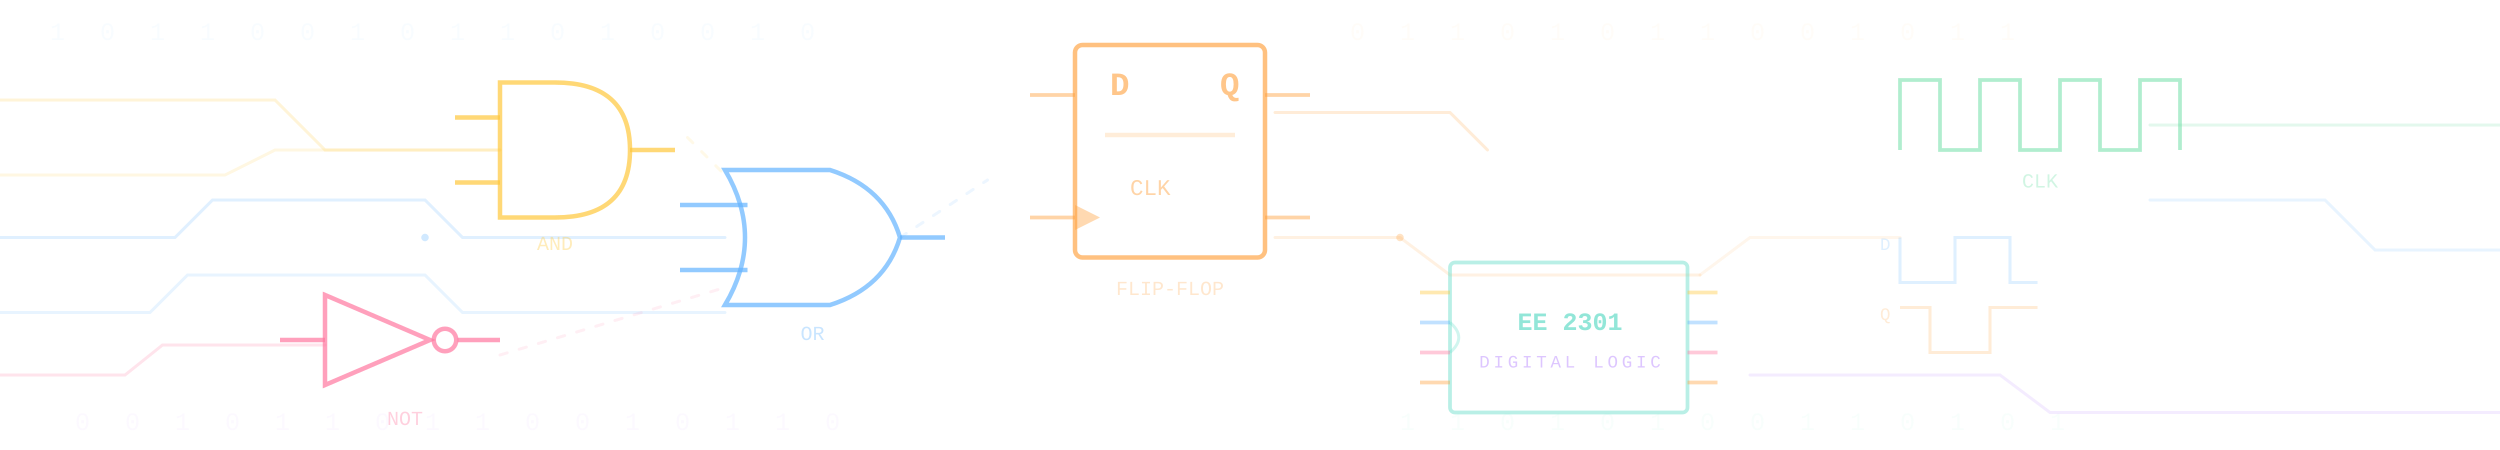
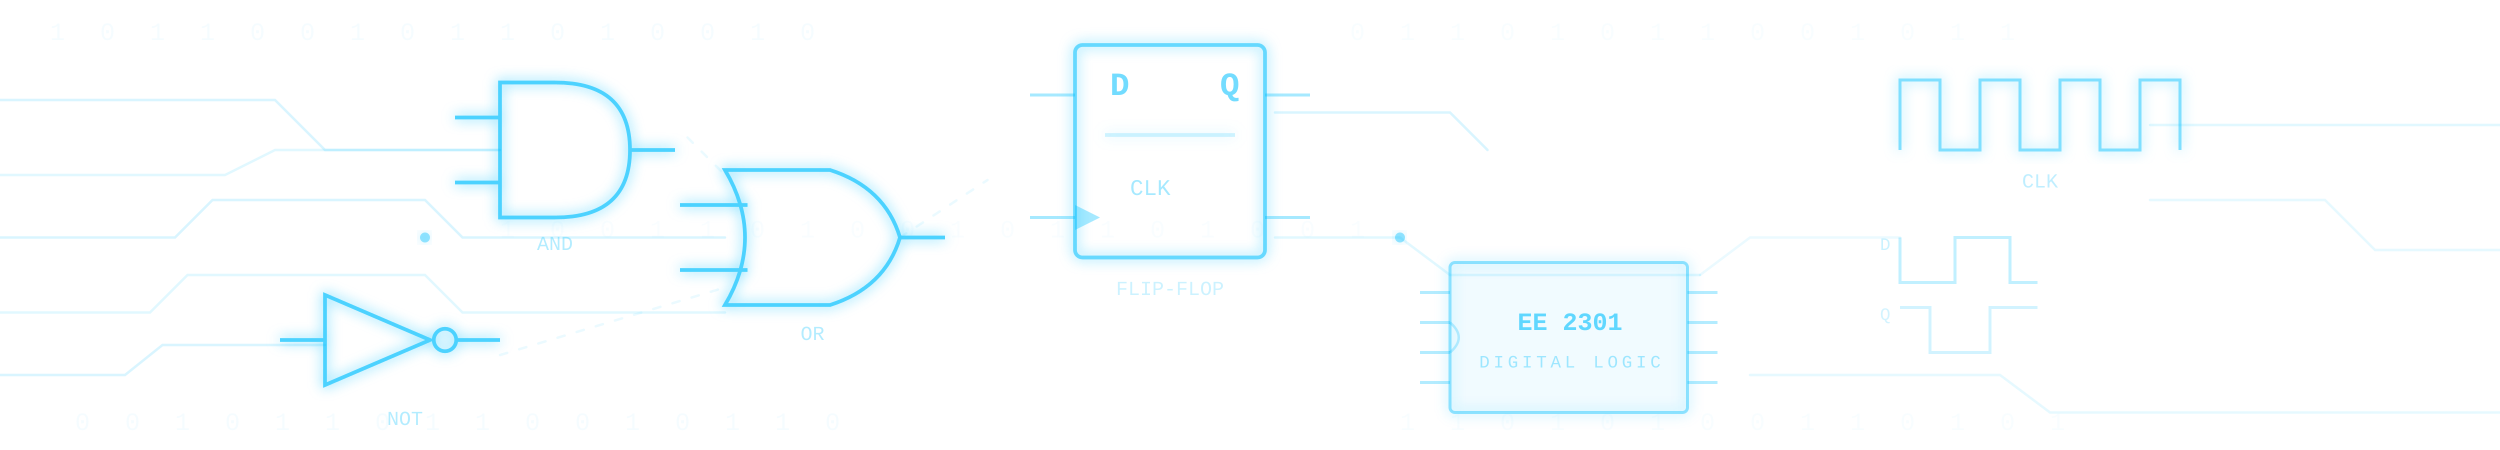
<svg xmlns="http://www.w3.org/2000/svg" viewBox="0 0 1000 180">
+   <defs>
+     <filter id="glow" x="-20%" y="-20%" width="140%" height="140%">
+       <feGaussianBlur stdDeviation="2.5" result="blur" />
+       <feMerge>
+         <feMergeNode in="blur" />
+         <feMergeNode in="SourceGraphic" />
+       </feMerge>
+     </filter>
+     <filter id="glowSoft" x="-30%" y="-30%" width="160%" height="160%">
+       <feGaussianBlur stdDeviation="4" result="blur" />
+       <feMerge>
+         <feMergeNode in="blur" />
+         <feMergeNode in="SourceGraphic" />
+       </feMerge>
+     </filter>
+   </defs>
  <text font-family="'Courier New', monospace" font-size="10" letter-spacing="4">
-     <tspan x="20" y="16" fill="rgba(100,180,255,0.05)">1 0 1 1 0 0 1 0 1 1 0 1 0 0 1 0</tspan>
-     <tspan x="540" y="16" fill="rgba(255,180,100,0.05)">0 1 1 0 1 0 1 1 0 0 1 0 1 1</tspan>
-     <tspan x="30" y="172" fill="rgba(180,130,255,0.05)">0 0 1 0 1 1 0 1 1 0 0 1 0 1 1 0</tspan>
-     <tspan x="560" y="172" fill="rgba(100,220,180,0.05)">1 1 0 1 0 1 0 0 1 1 0 1 0 1</tspan>
+     <tspan x="20" y="16" fill="rgba(0,191,255,0.04)">1 0 1 1 0 0 1 0 1 1 0 1 0 0 1 0</tspan>
+     <tspan x="540" y="16" fill="rgba(0,191,255,0.03)">0 1 1 0 1 0 1 1 0 0 1 0 1 1</tspan>
+     <tspan x="30" y="172" fill="rgba(0,191,255,0.04)">0 0 1 0 1 1 0 1 1 0 0 1 0 1 1 0</tspan>
+     <tspan x="560" y="172" fill="rgba(0,191,255,0.03)">1 1 0 1 0 1 0 0 1 1 0 1 0 1</tspan>
+     <tspan x="200" y="95" fill="rgba(0,191,255,0.025)">1 0 0 1 1 0 1 0 0 1 0 1 1 0 1 0 0 1</tspan>
  </text>
-   <g stroke-width="1.2" fill="none" stroke-linecap="round">
-     <path d="M0,40 H110 L130,60 H200" stroke="rgba(255,200,60,0.2)" />
-     <path d="M0,70 H90 L110,60 H200" stroke="rgba(255,200,60,0.15)" />
-     <path d="M0,95 H70 L85,80 H170 L185,95 H290" stroke="rgba(100,180,255,0.2)" />
-     <path d="M0,125 H60 L75,110 H170 L185,125 H290" stroke="rgba(100,180,255,0.15)" />
-     <path d="M0,150 H50 L65,138 H130" stroke="rgba(255,120,160,0.2)" />
-     <path d="M275,55 L290,70" stroke="rgba(255,200,60,0.12)" stroke-dasharray="3,5" />
-     <path d="M360,95 L395,72" stroke="rgba(100,180,255,0.12)" stroke-dasharray="3,5" />
-     <path d="M200,142 L290,115" stroke="rgba(255,120,160,0.12)" stroke-dasharray="3,5" />
-     <path d="M510,45 H580 L595,60" stroke="rgba(255,160,60,0.2)" />
-     <path d="M510,95 H560 L580,110 H680" stroke="rgba(255,160,60,0.15)" />
-     <path d="M680,110 L700,95 H760" stroke="rgba(255,160,60,0.1)" />
-     <path d="M860,50 H1000" stroke="rgba(100,220,160,0.18)" />
-     <path d="M860,80 H930 L950,100 H1000" stroke="rgba(100,180,255,0.15)" />
-     <path d="M700,150 H800 L820,165 H1000" stroke="rgba(180,130,255,0.15)" />
+   <g stroke-width="1" fill="none" stroke-linecap="round">
+     <path d="M0,40 H110 L130,60 H200" stroke="rgba(0,191,255,0.15)" />
+     <path d="M0,70 H90 L110,60 H200" stroke="rgba(0,191,255,0.12)" />
+     <path d="M0,95 H70 L85,80 H170 L185,95 H290" stroke="rgba(0,191,255,0.15)" />
+     <path d="M0,125 H60 L75,110 H170 L185,125 H290" stroke="rgba(0,191,255,0.12)" />
+     <path d="M0,150 H50 L65,138 H130" stroke="rgba(0,191,255,0.15)" />
+     <path d="M275,55 L290,70" stroke="rgba(0,191,255,0.08)" stroke-dasharray="3,5" />
+     <path d="M360,95 L395,72" stroke="rgba(0,191,255,0.08)" stroke-dasharray="3,5" />
+     <path d="M200,142 L290,115" stroke="rgba(0,191,255,0.08)" stroke-dasharray="3,5" />
+     <path d="M510,45 H580 L595,60" stroke="rgba(0,191,255,0.15)" />
+     <path d="M510,95 H560 L580,110 H680" stroke="rgba(0,191,255,0.12)" />
+     <path d="M680,110 L700,95 H760" stroke="rgba(0,191,255,0.08)" />
+     <path d="M860,50 H1000" stroke="rgba(0,191,255,0.12)" />
+     <path d="M860,80 H930 L950,100 H1000" stroke="rgba(0,191,255,0.1)" />
+     <path d="M700,150 H800 L820,165 H1000" stroke="rgba(0,191,255,0.1)" />
  </g>
  <g>
-     <circle cx="170" cy="95" r="1.5" fill="rgba(100,180,255,0.3)" />
-     <circle cx="560" cy="95" r="1.5" fill="rgba(255,160,60,0.3)" />
+     <circle cx="170" cy="95" r="2" fill="rgba(0,191,255,0.4)" filter="url(#glow)" />
+     <circle cx="560" cy="95" r="2" fill="rgba(0,191,255,0.4)" filter="url(#glow)" />
  </g>
-   <g transform="translate(200,33)" fill="none" stroke="rgba(255,200,60,0.7)" stroke-width="1.8">
+   <g transform="translate(200,33)" fill="none" stroke="#00BFFF" stroke-width="1.5" filter="url(#glow)" opacity="0.7">
    <path d="M0,0 H22 Q52,0 52,27 Q52,54 22,54 H0 Z" />
    <line x1="-18" y1="14" x2="0" y2="14" />
    <line x1="-18" y1="40" x2="0" y2="40" />
    <line x1="52" y1="27" x2="70" y2="27" />
  </g>
-   <text x="222" y="100" fill="rgba(255,200,60,0.35)" font-size="8" font-family="'Courier New', monospace" text-anchor="middle">AND</text>
-   <g transform="translate(290,68)" fill="none" stroke="rgba(100,180,255,0.7)" stroke-width="1.8">
+   <text x="222" y="100" fill="rgba(0,191,255,0.3)" font-size="8" font-family="'Courier New', monospace" text-anchor="middle">AND</text>
+   <g transform="translate(290,68)" fill="none" stroke="#00BFFF" stroke-width="1.5" filter="url(#glow)" opacity="0.7">
    <path d="M0,0 Q16,27 0,54 Q26,54 42,54 Q64,47 70,27 Q64,7 42,0 Q26,0 0,0 Z" />
    <line x1="-18" y1="14" x2="9" y2="14" />
    <line x1="-18" y1="40" x2="9" y2="40" />
    <line x1="70" y1="27" x2="88" y2="27" />
  </g>
-   <text x="325" y="136" fill="rgba(100,180,255,0.35)" font-size="8" font-family="'Courier New', monospace" text-anchor="middle">OR</text>
-   <g transform="translate(130,118)" fill="none" stroke="rgba(255,120,160,0.7)" stroke-width="1.8">
+   <text x="325" y="136" fill="rgba(0,191,255,0.3)" font-size="8" font-family="'Courier New', monospace" text-anchor="middle">OR</text>
+   <g transform="translate(130,118)" fill="none" stroke="#00BFFF" stroke-width="1.5" filter="url(#glow)" opacity="0.7">
    <polygon points="0,0 42,18 0,36" />
    <circle cx="48" cy="18" r="4.5" />
    <line x1="-18" y1="18" x2="0" y2="18" />
    <line x1="53" y1="18" x2="70" y2="18" />
  </g>
-   <text x="162" y="170" fill="rgba(255,120,160,0.35)" font-size="8" font-family="'Courier New', monospace" text-anchor="middle">NOT</text>
-   <g transform="translate(430,18)" fill="none" stroke="rgba(255,160,60,0.65)" stroke-width="1.8">
+   <text x="162" y="170" fill="rgba(0,191,255,0.3)" font-size="8" font-family="'Courier New', monospace" text-anchor="middle">NOT</text>
+   <g transform="translate(430,18)" fill="none" stroke="#00BFFF" stroke-width="1.5" filter="url(#glow)" opacity="0.6">
    <rect x="0" y="0" width="76" height="85" rx="3" />
    <line x1="12" y1="36" x2="64" y2="36" stroke-opacity="0.3" />
  </g>
-   <text x="444" y="38" fill="rgba(255,160,60,0.6)" font-size="13" font-family="'Courier New', monospace" font-weight="bold">D</text>
-   <text x="488" y="38" fill="rgba(255,160,60,0.6)" font-size="13" font-family="'Courier New', monospace" font-weight="bold">Q</text>
-   <text x="452" y="78" fill="rgba(255,160,60,0.45)" font-size="9" font-family="'Courier New', monospace">CLK</text>
-   <polygon points="430,82 440,87 430,92" fill="rgba(255,160,60,0.4)" stroke="none" />
-   <g stroke="rgba(255,160,60,0.45)" stroke-width="1.5">
+   <text x="444" y="38" fill="rgba(0,191,255,0.55)" font-size="13" font-family="'Courier New', monospace" font-weight="bold">D</text>
+   <text x="488" y="38" fill="rgba(0,191,255,0.55)" font-size="13" font-family="'Courier New', monospace" font-weight="bold">Q</text>
+   <text x="452" y="78" fill="rgba(0,191,255,0.35)" font-size="9" font-family="'Courier New', monospace">CLK</text>
+   <polygon points="430,82 440,87 430,92" fill="rgba(0,191,255,0.35)" stroke="none" />
+   <g stroke="rgba(0,191,255,0.35)" stroke-width="1.2">
    <line x1="412" y1="38" x2="430" y2="38" />
    <line x1="506" y1="38" x2="524" y2="38" />
    <line x1="412" y1="87" x2="430" y2="87" />
    <line x1="506" y1="87" x2="524" y2="87" />
  </g>
-   <text x="468" y="118" fill="rgba(255,160,60,0.25)" font-size="8" font-family="'Courier New', monospace" text-anchor="middle">FLIP-FLOP</text>
+   <text x="468" y="118" fill="rgba(0,191,255,0.2)" font-size="8" font-family="'Courier New', monospace" text-anchor="middle">FLIP-FLOP</text>
  <g transform="translate(580,105)">
-     <rect x="0" y="0" width="95" height="60" rx="2" fill="rgba(255,255,255,0.03)" stroke="rgba(100,220,200,0.45)" stroke-width="1.5" />
-     <path d="M0,24 Q7,30 0,36" fill="none" stroke="rgba(100,220,200,0.3)" stroke-width="1.2" />
-     <text x="48" y="27" fill="rgba(100,220,200,0.7)" font-size="10" font-family="'Courier New', monospace" text-anchor="middle" font-weight="bold">EE 2301</text>
-     <text x="48" y="42" fill="rgba(180,130,255,0.45)" font-size="7" font-family="'Courier New', monospace" text-anchor="middle" letter-spacing="1.5">DIGITAL LOGIC</text>
-     <g stroke-width="1.5">
-       <line x1="-12" y1="12" x2="0" y2="12" stroke="rgba(255,200,60,0.4)" />
-       <line x1="-12" y1="24" x2="0" y2="24" stroke="rgba(100,180,255,0.4)" />
-       <line x1="-12" y1="36" x2="0" y2="36" stroke="rgba(255,120,160,0.4)" />
-       <line x1="-12" y1="48" x2="0" y2="48" stroke="rgba(255,160,60,0.4)" />
-       <line x1="95" y1="12" x2="107" y2="12" stroke="rgba(255,200,60,0.4)" />
-       <line x1="95" y1="24" x2="107" y2="24" stroke="rgba(100,180,255,0.4)" />
-       <line x1="95" y1="36" x2="107" y2="36" stroke="rgba(255,120,160,0.4)" />
-       <line x1="95" y1="48" x2="107" y2="48" stroke="rgba(255,160,60,0.4)" />
+     <rect x="0" y="0" width="95" height="60" rx="2" fill="rgba(0,191,255,0.03)" stroke="rgba(0,191,255,0.4)" stroke-width="1.2" filter="url(#glow)" />
+     <path d="M0,24 Q7,30 0,36" fill="none" stroke="rgba(0,191,255,0.25)" stroke-width="1" />
+     <text x="48" y="27" fill="rgba(0,191,255,0.6)" font-size="10" font-family="'Courier New', monospace" text-anchor="middle" font-weight="bold">EE 2301</text>
+     <text x="48" y="42" fill="rgba(0,191,255,0.35)" font-size="7" font-family="'Courier New', monospace" text-anchor="middle" letter-spacing="1.5">DIGITAL LOGIC</text>
+     <g stroke-width="1.2">
+       <line x1="-12" y1="12" x2="0" y2="12" stroke="rgba(0,191,255,0.3)" />
+       <line x1="-12" y1="24" x2="0" y2="24" stroke="rgba(0,191,255,0.3)" />
+       <line x1="-12" y1="36" x2="0" y2="36" stroke="rgba(0,191,255,0.3)" />
+       <line x1="-12" y1="48" x2="0" y2="48" stroke="rgba(0,191,255,0.3)" />
+       <line x1="95" y1="12" x2="107" y2="12" stroke="rgba(0,191,255,0.3)" />
+       <line x1="95" y1="24" x2="107" y2="24" stroke="rgba(0,191,255,0.3)" />
+       <line x1="95" y1="36" x2="107" y2="36" stroke="rgba(0,191,255,0.3)" />
+       <line x1="95" y1="48" x2="107" y2="48" stroke="rgba(0,191,255,0.3)" />
    </g>
  </g>
-   <g transform="translate(760,28)" stroke="rgba(100,220,160,0.5)" stroke-width="1.5" fill="none">
+   <g transform="translate(760,28)" stroke="#00BFFF" stroke-width="1.2" fill="none" filter="url(#glow)" opacity="0.5">
    <polyline points="0,32 0,4 16,4 16,32 32,32 32,4 48,4 48,32 64,32 64,4 80,4 80,32 96,32 96,4 112,4 112,32" />
  </g>
-   <text x="816" y="75" fill="rgba(100,220,160,0.3)" font-size="8" font-family="'Courier New', monospace" text-anchor="middle">CLK</text>
+   <text x="816" y="75" fill="rgba(0,191,255,0.25)" font-size="8" font-family="'Courier New', monospace" text-anchor="middle">CLK</text>
  <g transform="translate(760,95)" opacity="0.35">
-     <polyline points="0,0 0,18 22,18 22,0 44,0 44,18 55,18" stroke="rgba(100,180,255,0.6)" stroke-width="1.2" fill="none" />
-     <polyline points="0,28 12,28 12,46 36,46 36,28 55,28" stroke="rgba(255,160,60,0.6)" stroke-width="1.2" fill="none" />
-     <text x="-8" y="5" fill="rgba(100,180,255,0.6)" font-size="7" font-family="'Courier New', monospace">D</text>
-     <text x="-8" y="33" fill="rgba(255,160,60,0.6)" font-size="7" font-family="'Courier New', monospace">Q</text>
+     <polyline points="0,0 0,18 22,18 22,0 44,0 44,18 55,18" stroke="rgba(0,191,255,0.7)" stroke-width="1.2" fill="none" />
+     <polyline points="0,28 12,28 12,46 36,46 36,28 55,28" stroke="rgba(0,191,255,0.5)" stroke-width="1.2" fill="none" />
+     <text x="-8" y="5" fill="rgba(0,191,255,0.6)" font-size="7" font-family="'Courier New', monospace">D</text>
+     <text x="-8" y="33" fill="rgba(0,191,255,0.5)" font-size="7" font-family="'Courier New', monospace">Q</text>
  </g>
</svg>
